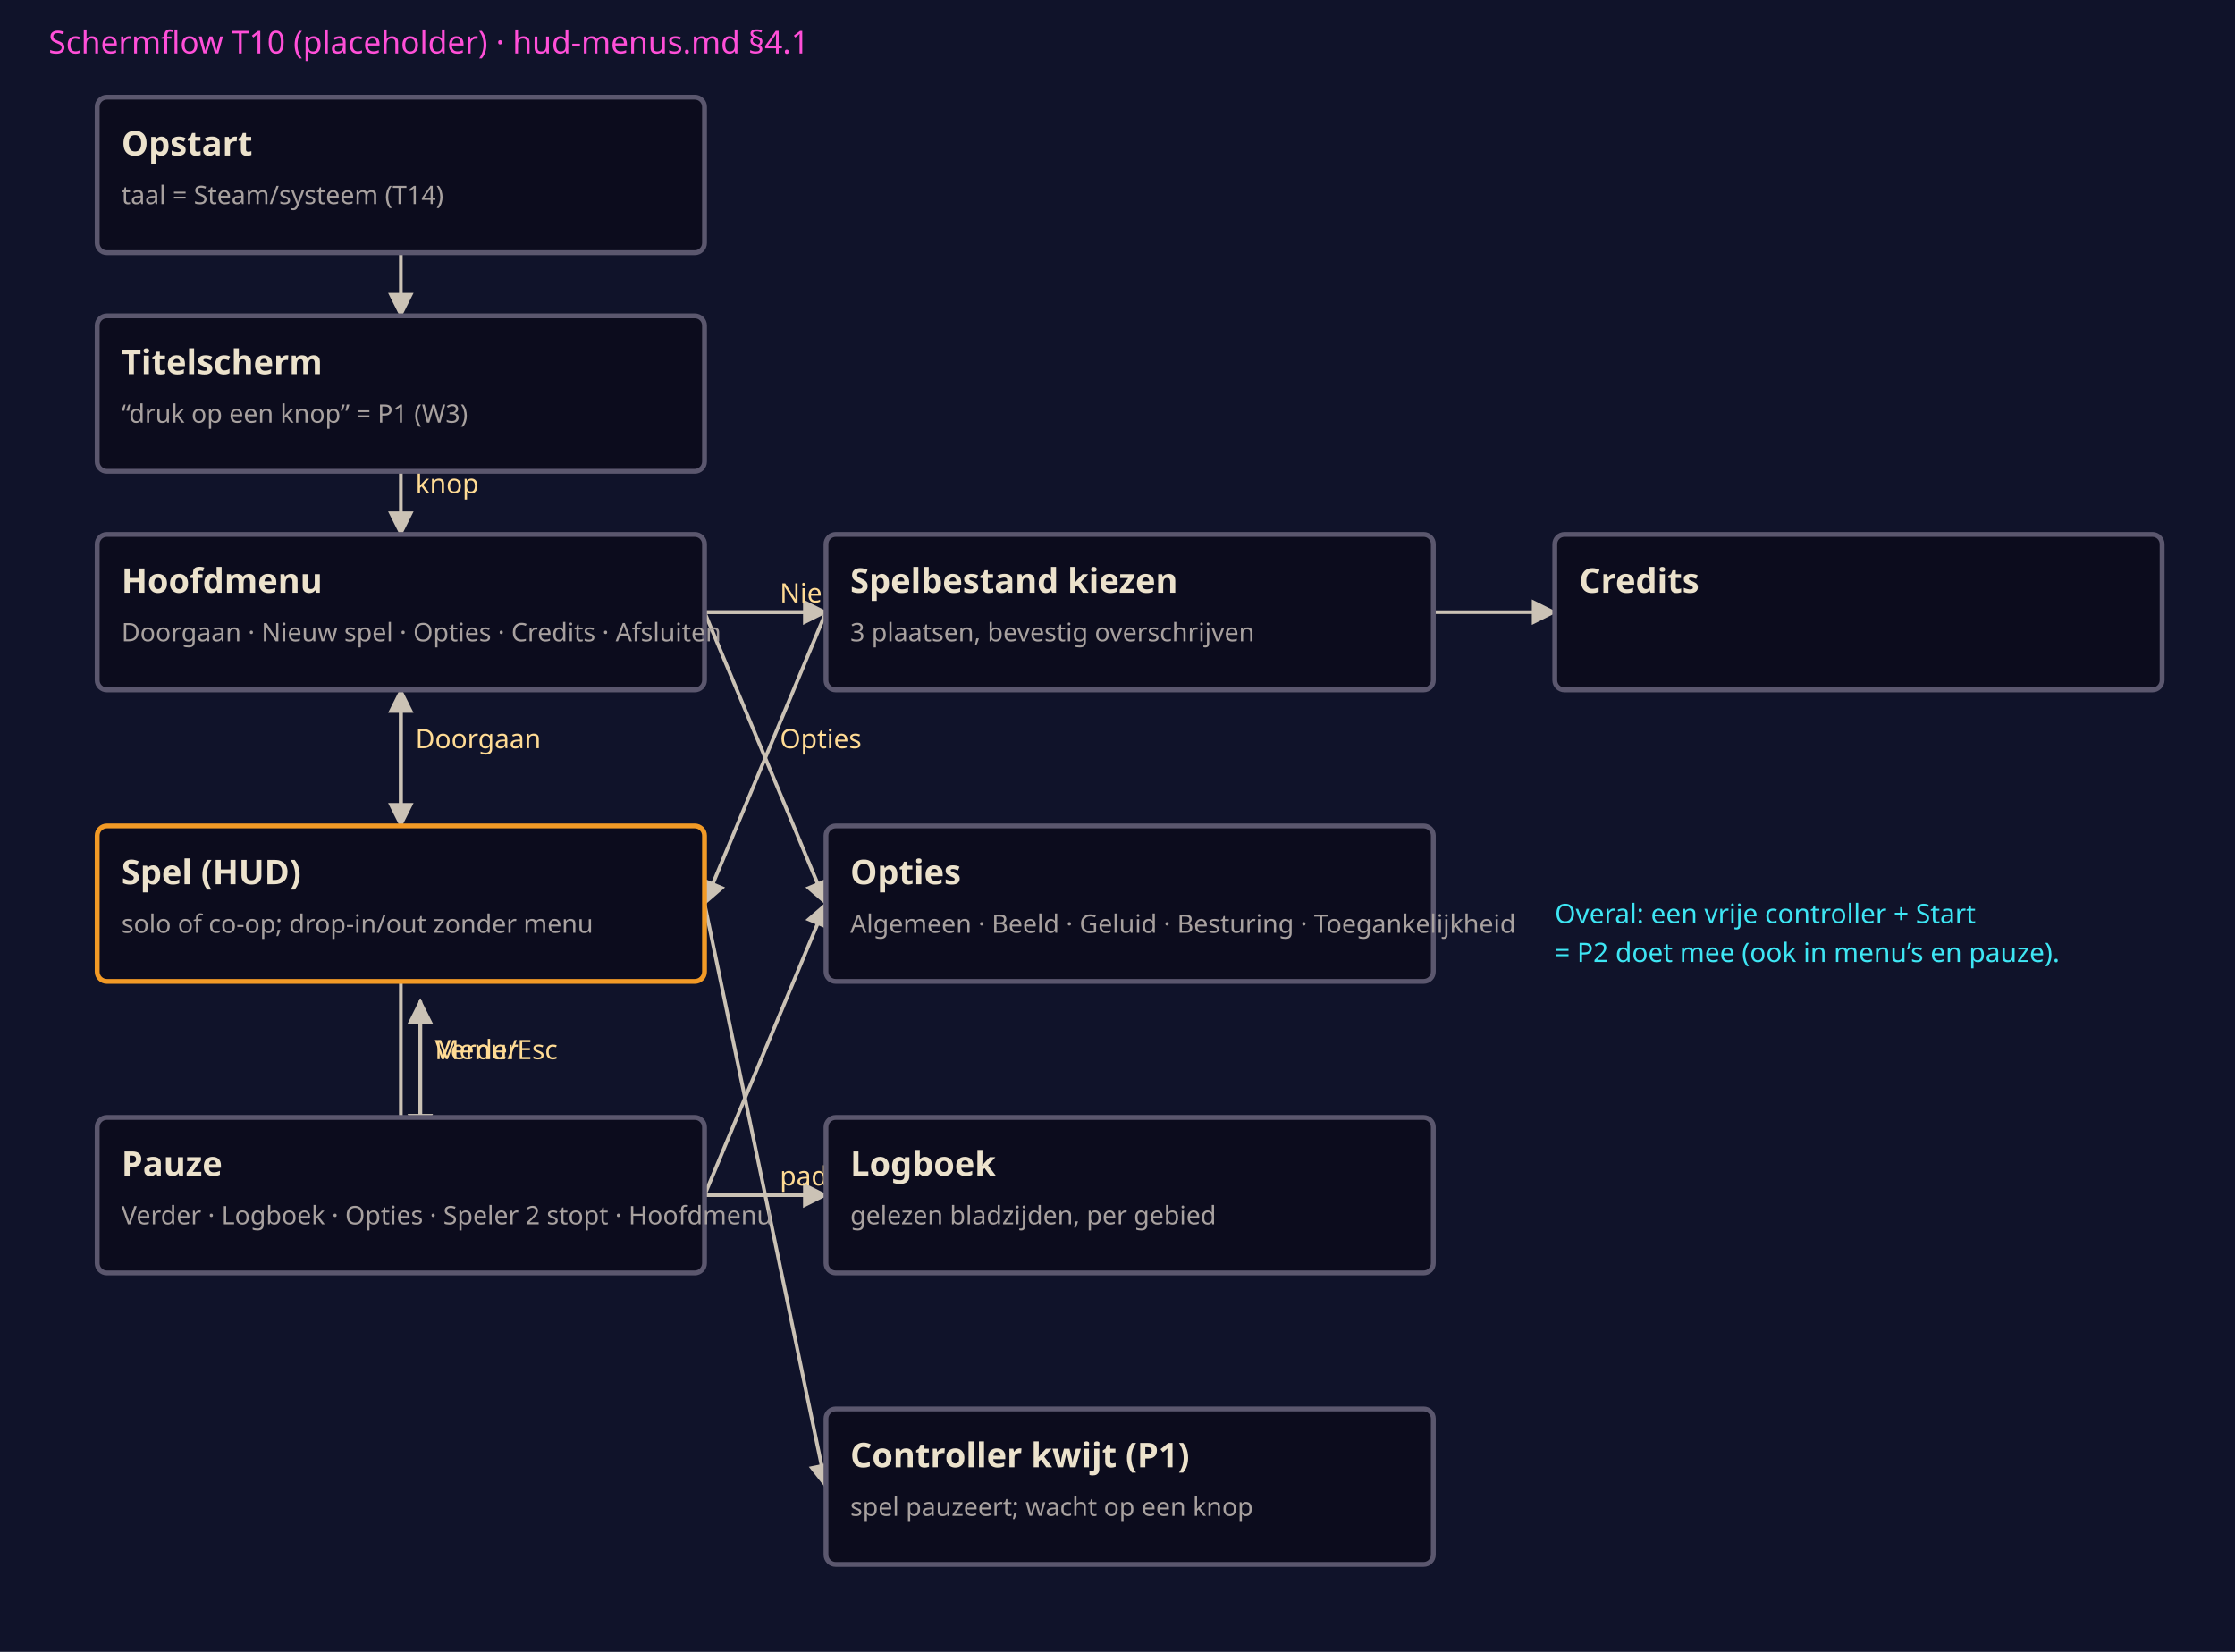
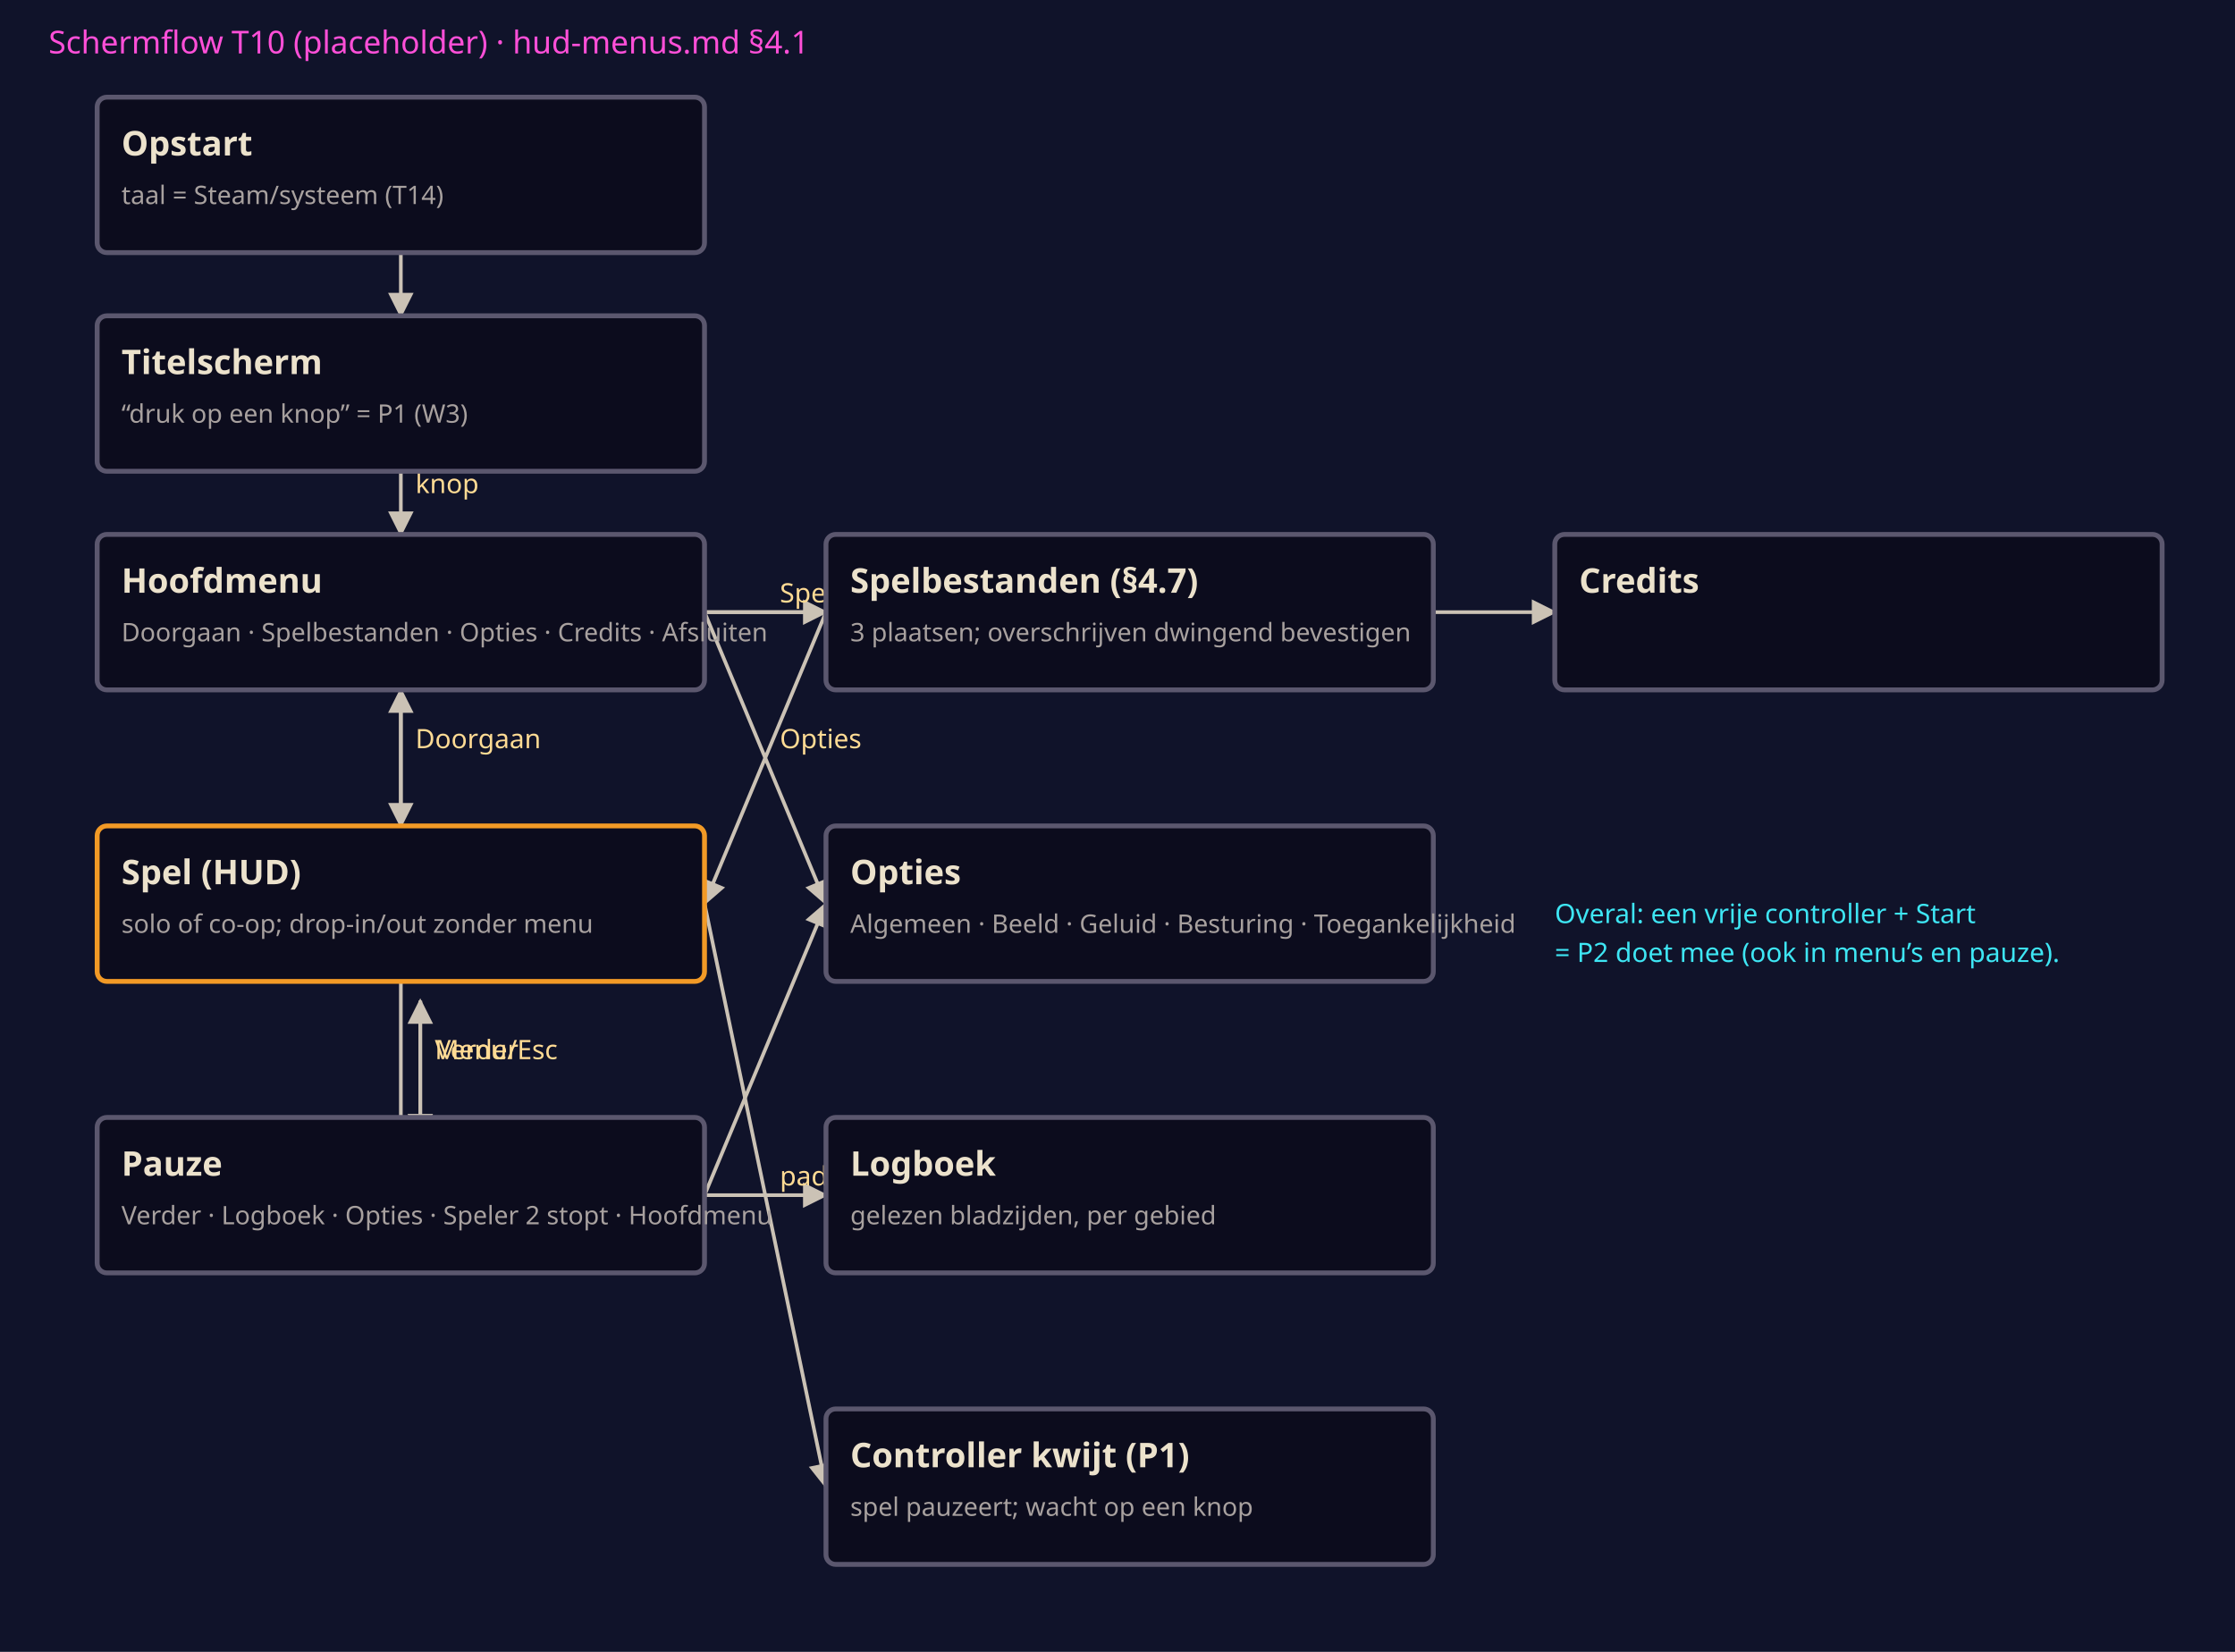
<svg xmlns="http://www.w3.org/2000/svg" width="920" height="680" viewBox="0 0 920 680" font-family="sans-serif">
  <rect width="920" height="680" fill="#10132a" />
  <defs>
    <marker id="p" viewBox="0 0 10 10" refX="9" refY="5" markerWidth="7" markerHeight="7" orient="auto">
      <path d="M0,0 L10,5 L0,10 z" fill="#cbc2b5" />
    </marker>
  </defs>
  <text x="20" y="22" fill="#ff4fd8" font-size="13">Schermflow T10 (placeholder) · hud-menus.md §4.1</text>
  <line x1="165" y1="104" x2="165" y2="130" stroke="#cbc2b5" stroke-width="1.5" marker-end="url(#p)" />
  <line x1="165" y1="194" x2="165" y2="220" stroke="#cbc2b5" stroke-width="1.5" marker-end="url(#p)" />
  <text x="171" y="203" fill="#ffdb94" font-size="11">knop</text>
  <line x1="290" y1="252" x2="340" y2="252" stroke="#cbc2b5" stroke-width="1.5" marker-end="url(#p)" />
-   <text x="321" y="248" fill="#ffdb94" font-size="11">Nieuw spel</text>
+   <text x="321" y="248" fill="#ffdb94" font-size="11">Spelbestanden</text>
  <line x1="165" y1="284" x2="165" y2="340" stroke="#cbc2b5" stroke-width="1.5" marker-end="url(#p)" />
  <text x="171" y="308" fill="#ffdb94" font-size="11">Doorgaan</text>
  <line x1="340" y1="252" x2="290" y2="372" stroke="#cbc2b5" stroke-width="1.5" marker-end="url(#p)" />
  <line x1="290" y1="252" x2="340" y2="372" stroke="#cbc2b5" stroke-width="1.5" marker-end="url(#p)" />
  <text x="321" y="308" fill="#ffdb94" font-size="11">Opties</text>
  <line x1="290" y1="252" x2="640" y2="252" stroke="#cbc2b5" stroke-width="1.5" marker-end="url(#p)" />
  <line x1="173" y1="412" x2="173" y2="468" stroke="#cbc2b5" stroke-width="1.5" marker-end="url(#p)" />
  <text x="179" y="436" fill="#ffdb94" font-size="11">Menu/Esc</text>
  <line x1="173" y1="468" x2="173" y2="412" stroke="#cbc2b5" stroke-width="1.5" marker-end="url(#p)" />
  <text x="179" y="436" fill="#ffdb94" font-size="11">Verder</text>
  <line x1="290" y1="492" x2="340" y2="492" stroke="#cbc2b5" stroke-width="1.5" marker-end="url(#p)" />
  <line x1="290" y1="492" x2="340" y2="372" stroke="#cbc2b5" stroke-width="1.5" marker-end="url(#p)" />
  <line x1="165" y1="460" x2="165" y2="284" stroke="#cbc2b5" stroke-width="1.5" marker-end="url(#p)" />
  <text x="171" y="368" fill="#ffdb94" font-size="11">Hoofdmenu (opslaan)</text>
  <line x1="290" y1="372" x2="340" y2="612" stroke="#cbc2b5" stroke-width="1.5" marker-end="url(#p)" />
  <text x="321" y="488" fill="#ffdb94" font-size="11">pad P1 weg</text>
  <rect x="40" y="40" width="250" height="64" rx="4" fill="#0c0c1d" stroke="#5b576e" stroke-width="2" />
  <text x="50" y="64" fill="#ece2cc" font-size="14" font-weight="bold">Opstart</text>
  <text x="50" y="84" fill="#a8a19f" font-size="10.5">taal = Steam/systeem (T14)</text>
  <rect x="40" y="130" width="250" height="64" rx="4" fill="#0c0c1d" stroke="#5b576e" stroke-width="2" />
  <text x="50" y="154" fill="#ece2cc" font-size="14" font-weight="bold">Titelscherm</text>
  <text x="50" y="174" fill="#a8a19f" font-size="10.5">“druk op een knop” = P1 (W3)</text>
  <rect x="40" y="220" width="250" height="64" rx="4" fill="#0c0c1d" stroke="#5b576e" stroke-width="2" />
  <text x="50" y="244" fill="#ece2cc" font-size="14" font-weight="bold">Hoofdmenu</text>
-   <text x="50" y="264" fill="#a8a19f" font-size="10.5">Doorgaan · Nieuw spel · Opties · Credits · Afsluiten</text>
+   <text x="50" y="264" fill="#a8a19f" font-size="10.5">Doorgaan · Spelbestanden · Opties · Credits · Afsluiten</text>
  <rect x="340" y="220" width="250" height="64" rx="4" fill="#0c0c1d" stroke="#5b576e" stroke-width="2" />
-   <text x="350" y="244" fill="#ece2cc" font-size="14" font-weight="bold">Spelbestand kiezen</text>
-   <text x="350" y="264" fill="#a8a19f" font-size="10.5">3 plaatsen, bevestig overschrijven</text>
+   <text x="350" y="244" fill="#ece2cc" font-size="14" font-weight="bold">Spelbestanden (§4.7)</text>
+   <text x="350" y="264" fill="#a8a19f" font-size="10.5">3 plaatsen; overschrijven dwingend bevestigen</text>
  <rect x="340" y="340" width="250" height="64" rx="4" fill="#0c0c1d" stroke="#5b576e" stroke-width="2" />
  <text x="350" y="364" fill="#ece2cc" font-size="14" font-weight="bold">Opties</text>
  <text x="350" y="384" fill="#a8a19f" font-size="10.5">Algemeen · Beeld · Geluid · Besturing · Toegankelijkheid</text>
  <rect x="40" y="340" width="250" height="64" rx="4" fill="#0c0c1d" stroke="#f29a26" stroke-width="2" />
  <text x="50" y="364" fill="#ece2cc" font-size="14" font-weight="bold">Spel (HUD)</text>
  <text x="50" y="384" fill="#a8a19f" font-size="10.5">solo of co-op; drop-in/out zonder menu</text>
  <rect x="40" y="460" width="250" height="64" rx="4" fill="#0c0c1d" stroke="#5b576e" stroke-width="2" />
  <text x="50" y="484" fill="#ece2cc" font-size="14" font-weight="bold">Pauze</text>
  <text x="50" y="504" fill="#a8a19f" font-size="10.5">Verder · Logboek · Opties · Speler 2 stopt · Hoofdmenu</text>
  <rect x="340" y="460" width="250" height="64" rx="4" fill="#0c0c1d" stroke="#5b576e" stroke-width="2" />
  <text x="350" y="484" fill="#ece2cc" font-size="14" font-weight="bold">Logboek</text>
  <text x="350" y="504" fill="#a8a19f" font-size="10.5">gelezen bladzijden, per gebied</text>
  <rect x="340" y="580" width="250" height="64" rx="4" fill="#0c0c1d" stroke="#5b576e" stroke-width="2" />
  <text x="350" y="604" fill="#ece2cc" font-size="14" font-weight="bold">Controller kwijt (P1)</text>
  <text x="350" y="624" fill="#a8a19f" font-size="10.5">spel pauzeert; wacht op een knop</text>
  <rect x="640" y="220" width="250" height="64" rx="4" fill="#0c0c1d" stroke="#5b576e" stroke-width="2" />
  <text x="650" y="244" fill="#ece2cc" font-size="14" font-weight="bold">Credits</text>
  <text x="650" y="264" fill="#a8a19f" font-size="10.5" />
  <text x="640" y="380" fill="#3ee6f4" font-size="11">Overal: een vrije controller + Start</text>
  <text x="640" y="396" fill="#3ee6f4" font-size="11">= P2 doet mee (ook in menu’s en pauze).</text>
</svg>
